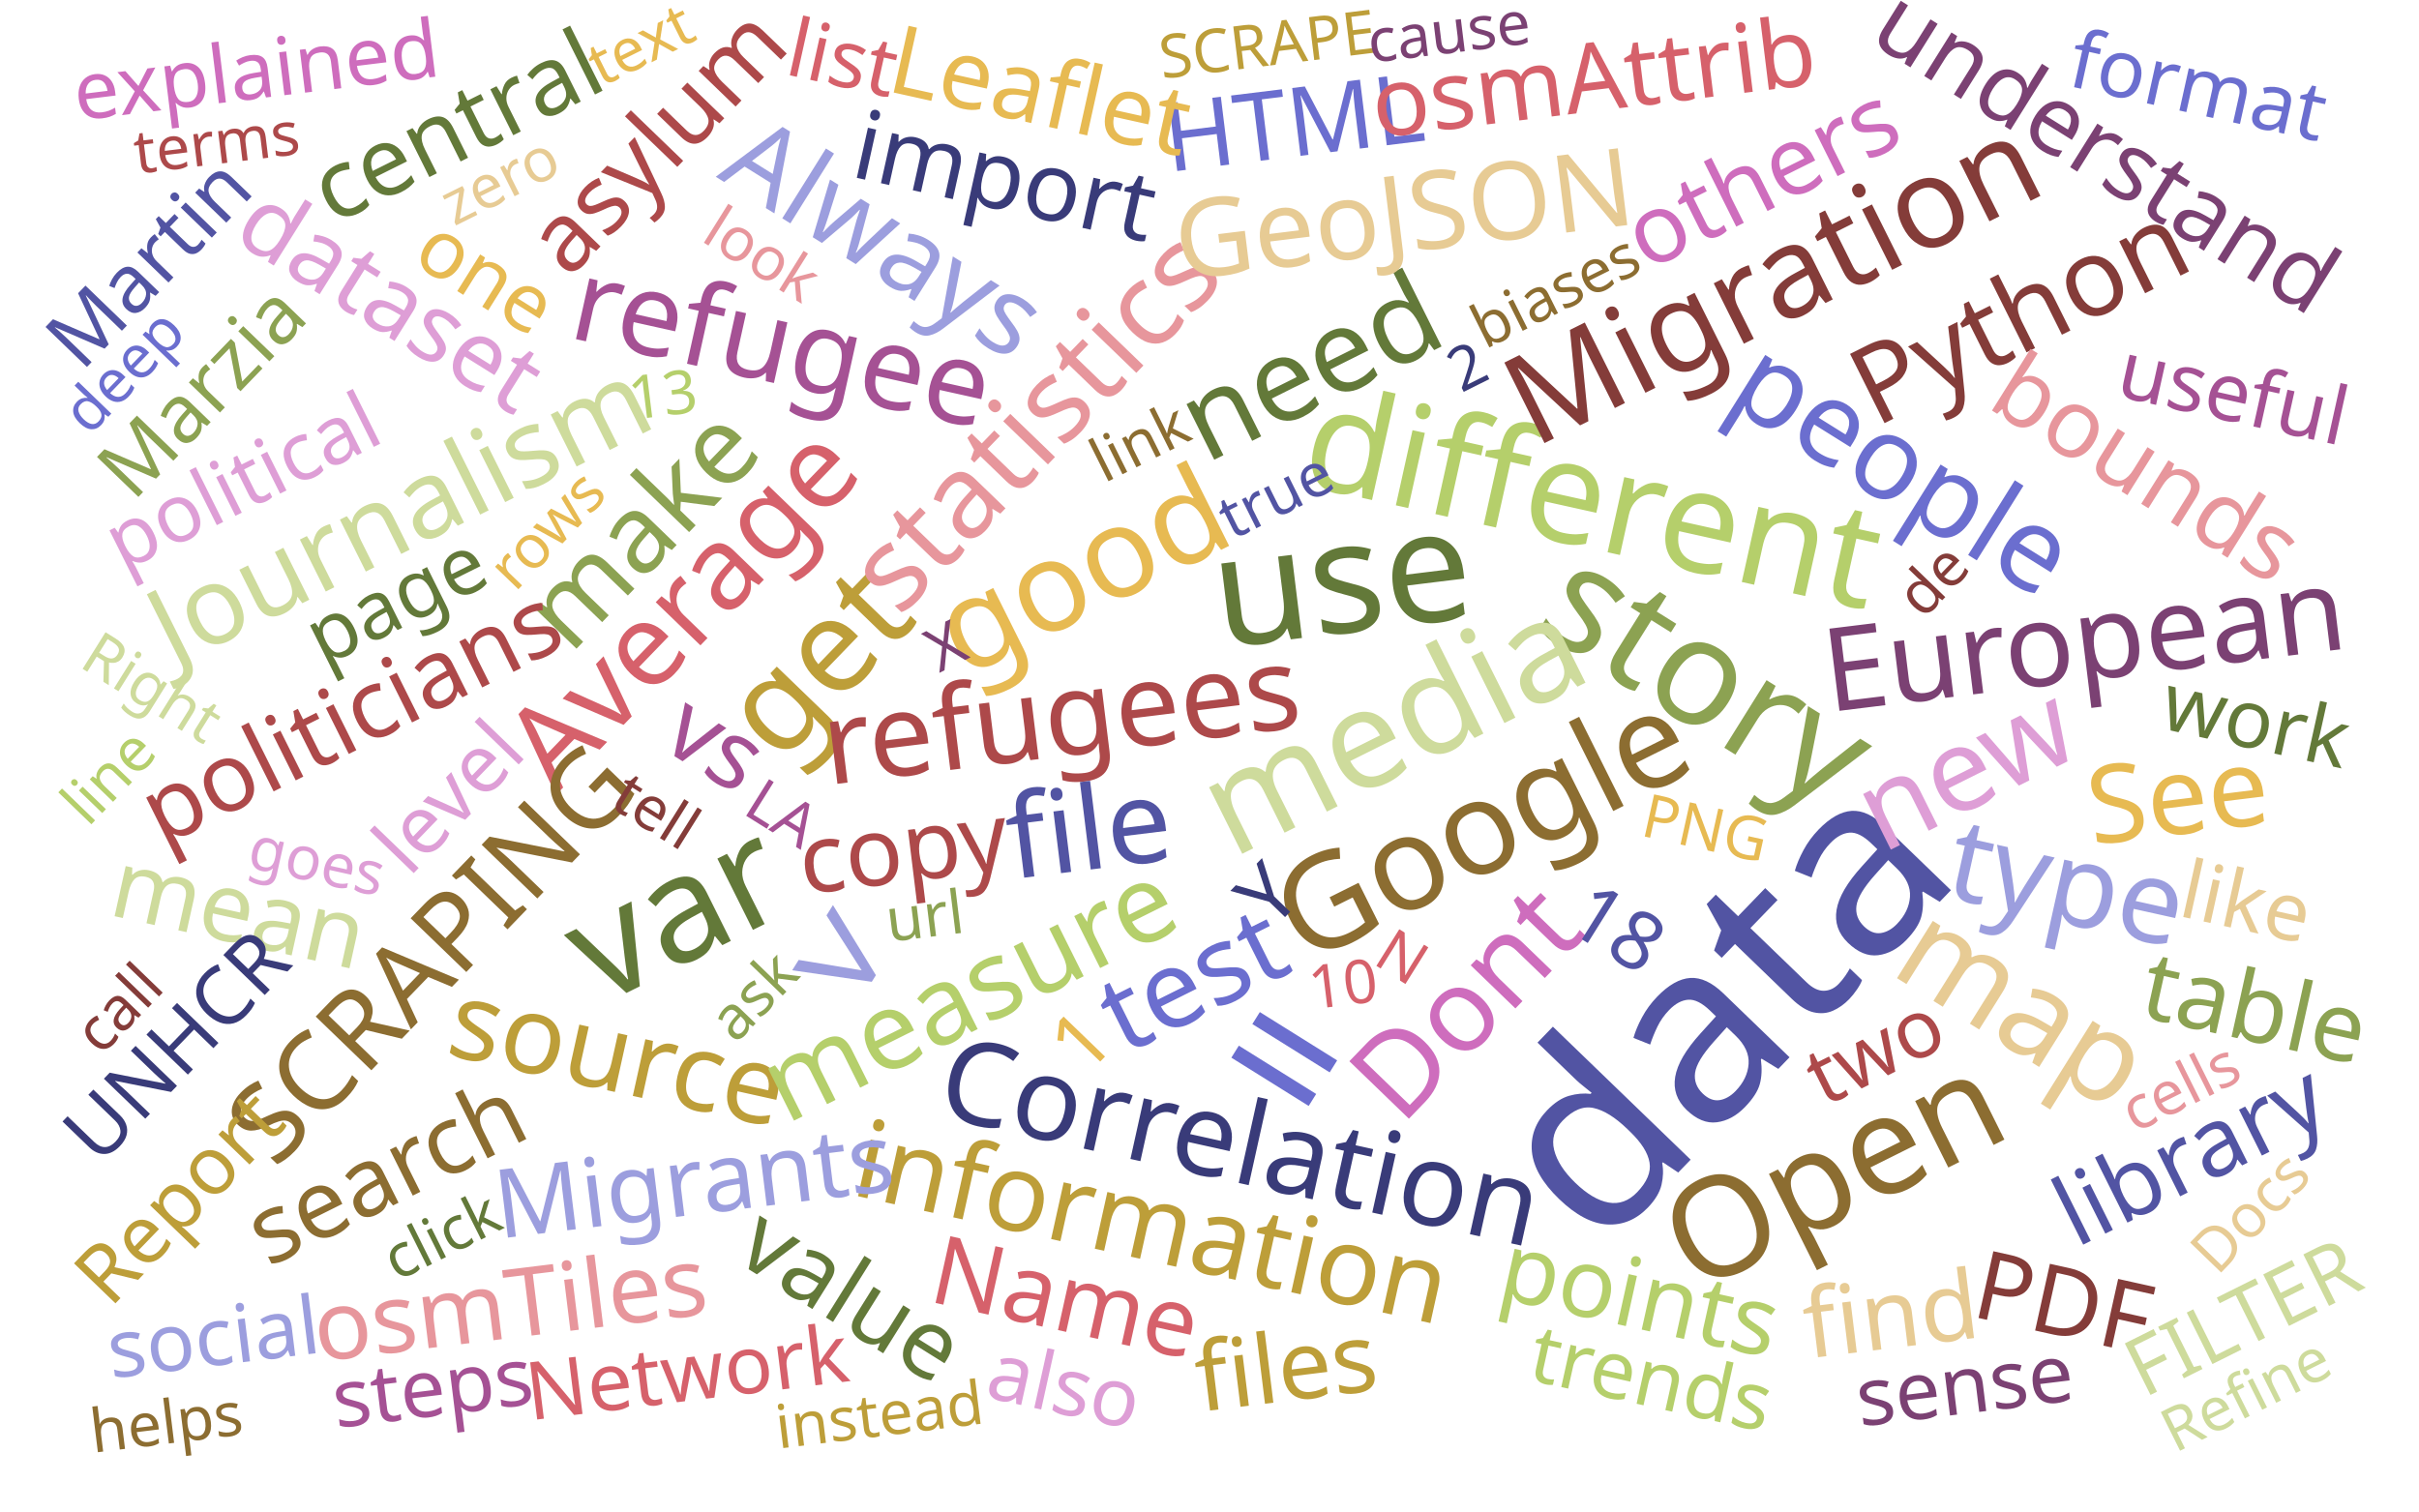
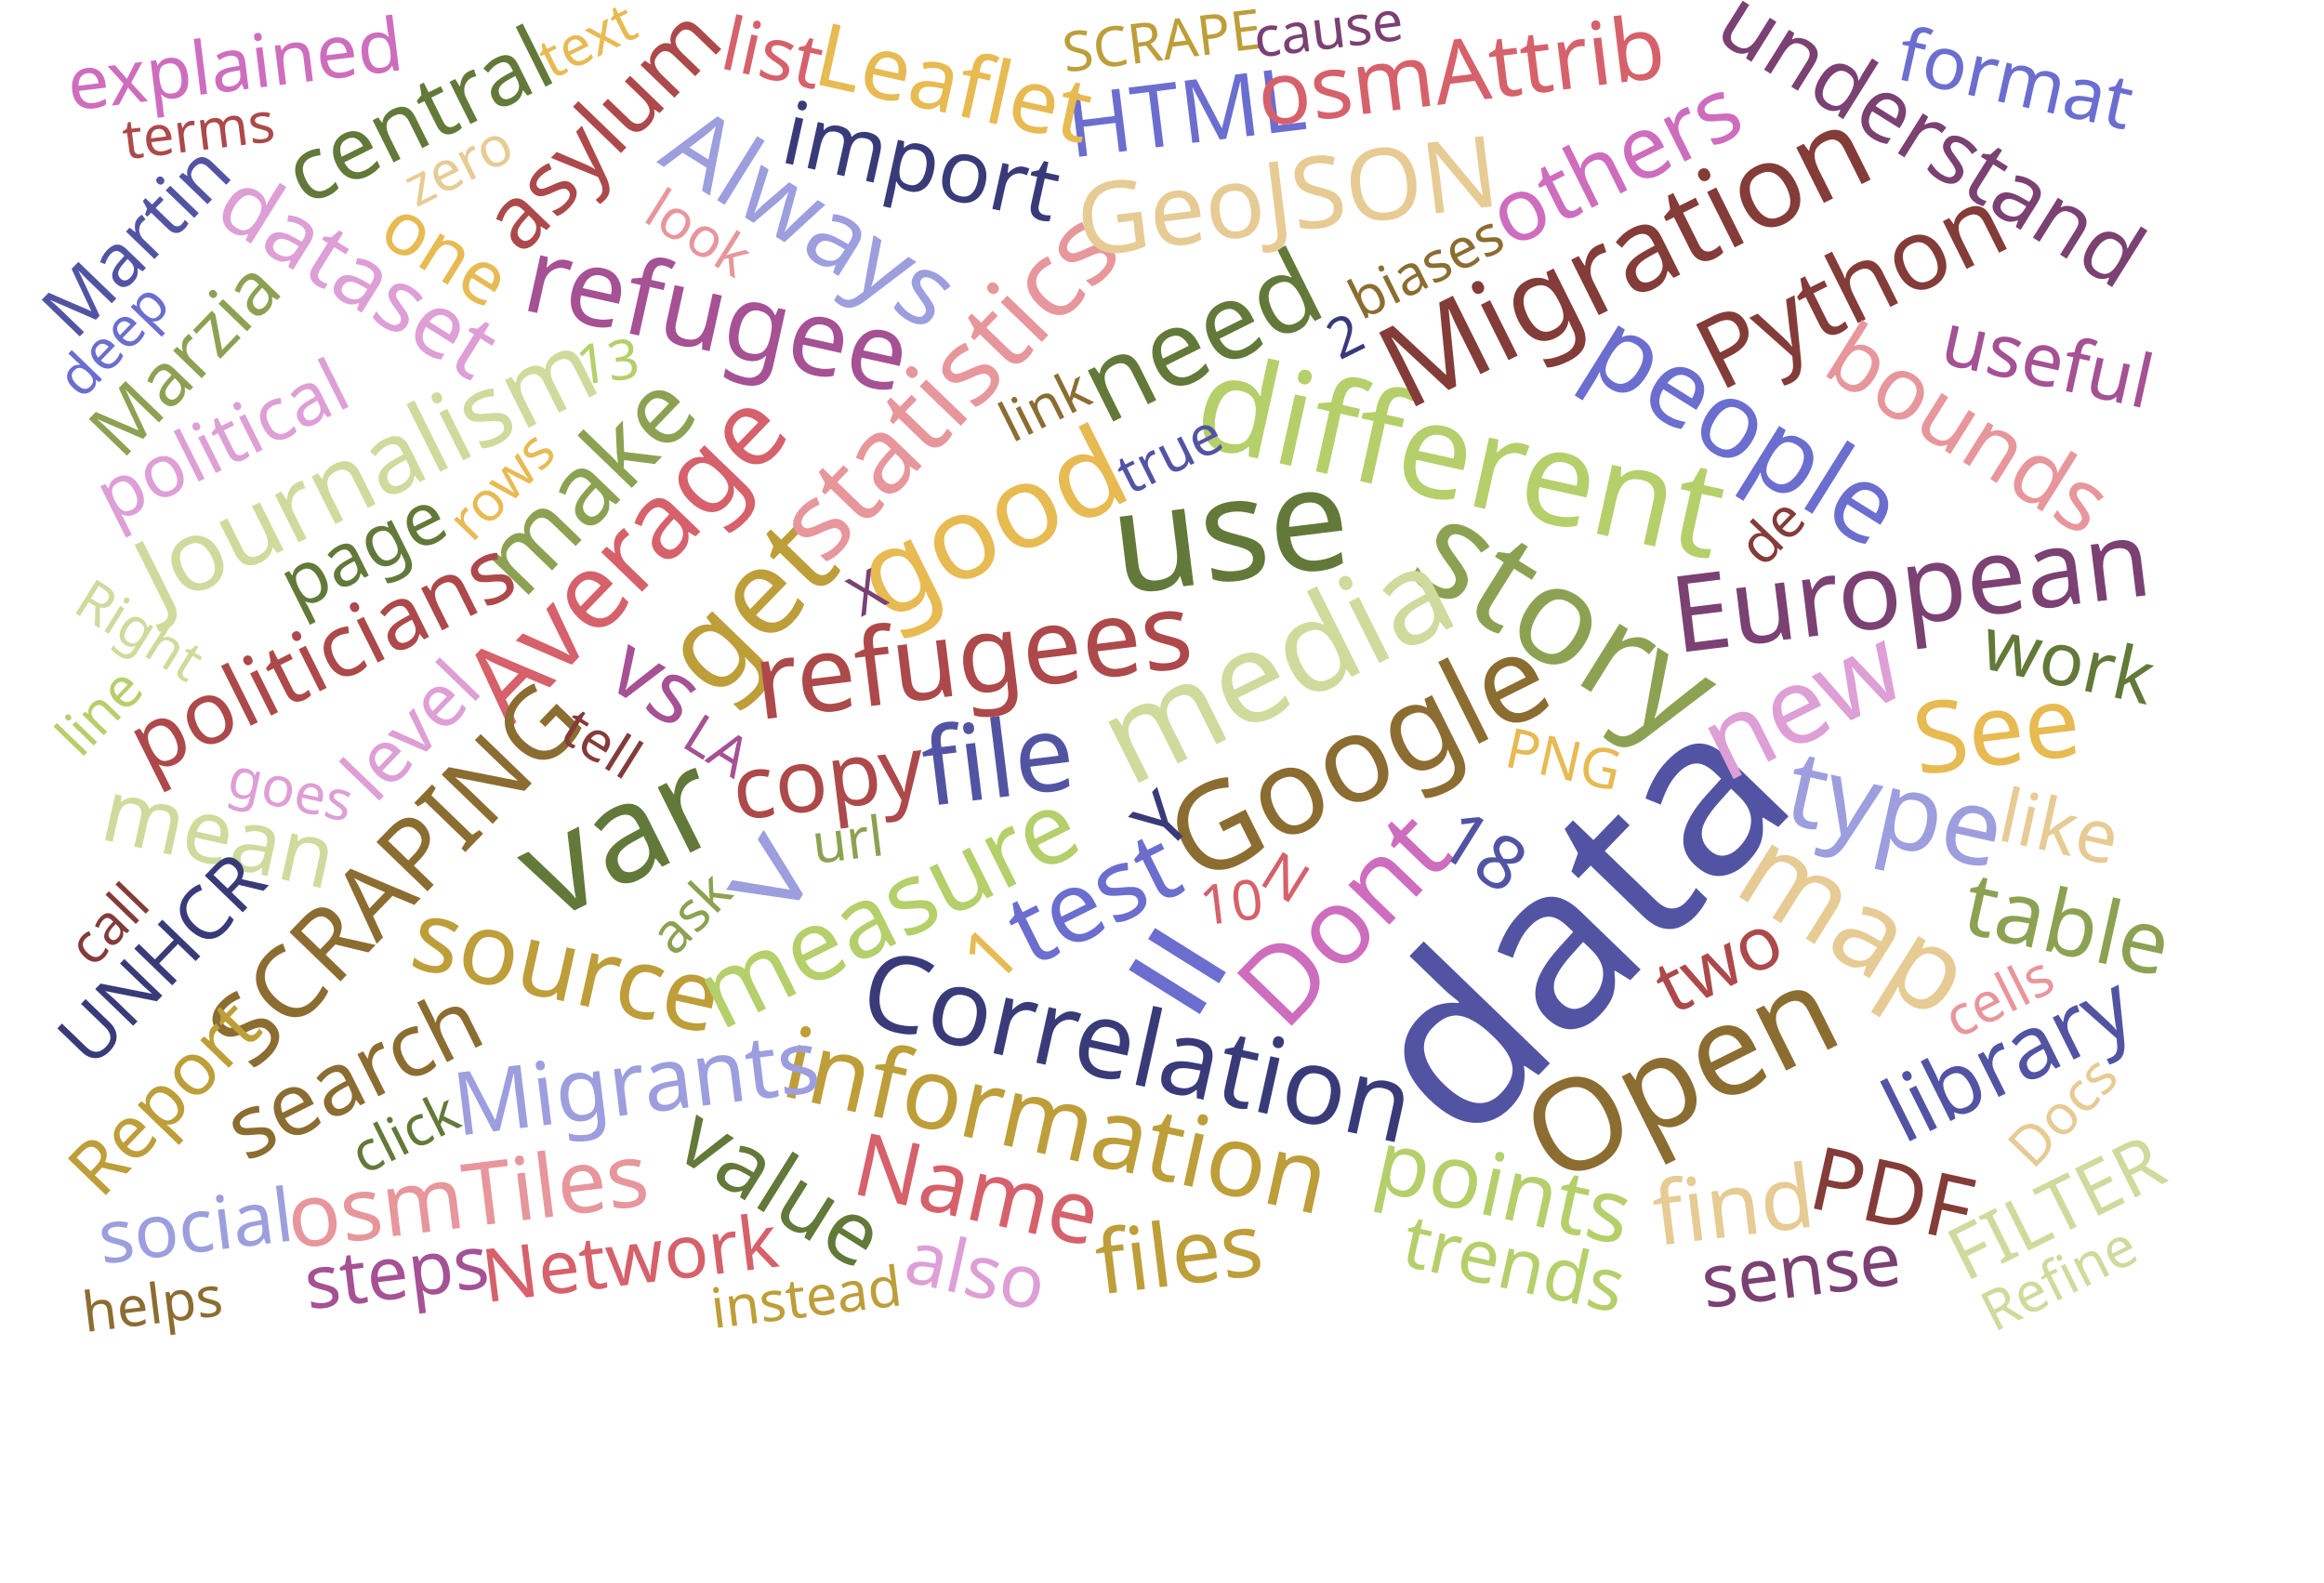
- <svg xmlns="http://www.w3.org/2000/svg" width="960" height="600" version="1.1">
+ <svg xmlns="http://www.w3.org/2000/svg" width="100%" height="100%" version="1.1">
  <g />
  <g transform="translate(480,300)">
    <text text-anchor="middle" transform="translate(227,123)rotate(-46)" style="font-size: 100px; font-family: Impact; fill: rgb(82, 84, 163);">data</text>
    <text text-anchor="middle" transform="translate(-137,-193)rotate(32)" style="font-size: 43px; font-family: Impact; fill: rgb(156, 158, 222);">Always</text>
    <text text-anchor="middle" transform="translate(55,-49)rotate(-7)scale(1,1)" style="font-size: 62px; font-family: Impact; fill: rgb(99, 121, 57);">use</text>
    <text text-anchor="middle" transform="translate(-431,14)rotate(-46)" style="font-size: 24px; font-family: Impact; fill: rgb(181, 207, 107);">line</text>
    <text text-anchor="middle" transform="translate(256,182)rotate(-26.5)" style="font-size: 55px; font-family: Impact; fill: rgb(140, 109, 49);">Open</text>
    <text text-anchor="middle" transform="translate(-238,133)rotate(12.5)" style="font-size: 43px; font-family: Impact; fill: rgb(189, 158, 57);">source</text>
    <text text-anchor="middle" transform="translate(-293,-181)rotate(32)" style="font-size: 32px; font-family: Impact; fill: rgb(231, 186, 82);">one</text>
    <text text-anchor="middle" transform="translate(-42,118)rotate(32)" style="font-size: 94px; font-family: Impact; fill: rgb(99, 121, 57);" />
    <text text-anchor="middle" transform="translate(-120,50)rotate(-7)scale(1,1)" style="font-size: 38px; font-family: Impact; fill: rgb(173, 73, 74);">copy</text>
    <text text-anchor="middle" transform="translate(0,102)rotate(-26.5)" style="font-size: 43px; font-family: Impact; fill: rgb(107, 110, 207);">test</text>
    <text text-anchor="middle" transform="translate(15,144)rotate(32)" style="font-size: 79px; font-family: Impact; fill: rgb(107, 110, 207);">=</text>
    <text text-anchor="middle" transform="translate(-157,99)rotate(32)" style="font-size: 62px; font-family: Impact; fill: rgb(156, 158, 222);">&gt;</text>
    <text text-anchor="middle" transform="translate(-203,80)rotate(-26.5)" style="font-size: 59px; font-family: Impact; fill: rgb(99, 121, 57);">var</text>
    <text text-anchor="middle" transform="translate(187,-14)rotate(32)" style="font-size: 59px; font-family: Impact; fill: rgb(140, 162, 82);">story</text>
    <text text-anchor="middle" transform="translate(148,-83)rotate(12.5)" style="font-size: 57px; font-family: Impact; fill: rgb(181, 207, 107);">different</text>
    <text text-anchor="middle" transform="translate(81,5)rotate(-26.5)" style="font-size: 55px; font-family: Impact; fill: rgb(206, 219, 156);">media</text>
    <text text-anchor="middle" transform="translate(116,44)rotate(-26.5)" style="font-size: 52px; font-family: Impact; fill: rgb(140, 109, 49);">Google</text>
    <text text-anchor="middle" transform="translate(-143,-25)rotate(-46)" style="font-size: 52px; font-family: Impact; fill: rgb(189, 158, 57);">get</text>
    <text text-anchor="middle" transform="translate(-43,-58)rotate(-26.5)" style="font-size: 50px; font-family: Impact; fill: rgb(231, 186, 82);">good</text>
    <text text-anchor="middle" transform="translate(314,114)rotate(32)" style="font-size: 50px; font-family: Impact; fill: rgb(231, 203, 148);">map</text>
    <text text-anchor="middle" transform="translate(231,-173)rotate(-26.5)" style="font-size: 50px; font-family: Impact; fill: rgb(132, 60, 57);">Migration</text>
    <text text-anchor="middle" transform="translate(-57,0)rotate(-7)scale(1,1)" style="font-size: 46px; font-family: Impact; fill: rgb(173, 73, 74);">refugees</text>
    <text text-anchor="middle" transform="translate(-198,-48)rotate(-46)" style="font-size: 46px; font-family: Impact; fill: rgb(214, 97, 107);">Average</text>
    <text text-anchor="middle" transform="translate(-58,-122)rotate(-46)" style="font-size: 46px; font-family: Impact; fill: rgb(231, 150, 156);">statistics</text>
    <text text-anchor="middle" transform="translate(349,-30)rotate(-7)scale(1,1)" style="font-size: 46px; font-family: Impact; fill: rgb(123, 65, 115);">European</text>
    <text text-anchor="middle" transform="translate(-173,-148)rotate(12.5)" style="font-size: 46px; font-family: Impact; fill: rgb(165, 81, 148);">refugee</text>
    <text text-anchor="middle" transform="translate(113,109)rotate(-46)" style="font-size: 46px; font-family: Impact; fill: rgb(206, 109, 189);">Dont</text>
    <text text-anchor="middle" transform="translate(307,19)rotate(-26.5)" style="font-size: 46px; font-family: Impact; fill: rgb(222, 158, 214);">new</text>
    <text text-anchor="middle" transform="translate(9,169)rotate(12.5)" style="font-size: 46px; font-family: Impact; fill: rgb(57, 59, 121);">Correlation</text>
    <text text-anchor="middle" transform="translate(-46,45)rotate(-7)scale(1,1)" style="font-size: 46px; font-family: Impact; fill: rgb(82, 84, 163);">file</text>
    <text text-anchor="middle" transform="translate(267,-101)rotate(32)" style="font-size: 46px; font-family: Impact; fill: rgb(107, 110, 207);">people</text>
    <text text-anchor="middle" transform="translate(337,66)rotate(12.5)" style="font-size: 46px; font-family: Impact; fill: rgb(156, 158, 222);">type</text>
    <text text-anchor="middle" transform="translate(47,-140)rotate(-26.5)" style="font-size: 46px; font-family: Impact; fill: rgb(99, 121, 57);">need</text>
    <text text-anchor="middle" transform="translate(-215,-80)rotate(-46)" style="font-size: 43px; font-family: Impact; fill: rgb(140, 162, 82);">make</text>
    <text text-anchor="middle" transform="translate(-89,107)rotate(-26.5)" style="font-size: 43px; font-family: Impact; fill: rgb(181, 207, 107);">measure</text>
    <text text-anchor="middle" transform="translate(-315,-83)rotate(-26.5)" style="font-size: 43px; font-family: Impact; fill: rgb(206, 219, 156);">Journalism</text>
    <text text-anchor="middle" transform="translate(-298,89)rotate(-46)" style="font-size: 43px; font-family: Impact; fill: rgb(140, 109, 49);">SCRAPING</text>
    <text text-anchor="middle" transform="translate(-26,200)rotate(12.5)" style="font-size: 43px; font-family: Impact; fill: rgb(189, 158, 57);">information</text>
    <text text-anchor="middle" transform="translate(386,31)rotate(-7)scale(1,1)" style="font-size: 43px; font-family: Impact; fill: rgb(231, 186, 82);">See</text>
    <text text-anchor="middle" transform="translate(79,-200)rotate(-7)scale(1,1)" style="font-size: 43px; font-family: Impact; fill: rgb(231, 203, 148);">GeoJSON</text>
    <text text-anchor="middle" transform="translate(328,-162)rotate(-26.5)" style="font-size: 43px; font-family: Impact; fill: rgb(132, 60, 57);">Python</text>
    <text text-anchor="middle" transform="translate(-335,-4)rotate(-26.5)" style="font-size: 38px; font-family: Impact; fill: rgb(173, 73, 74);">politicians</text>
    <text text-anchor="middle" transform="translate(-60,228)rotate(12.5)" style="font-size: 38px; font-family: Impact; fill: rgb(214, 97, 107);">Name</text>
    <text text-anchor="middle" transform="translate(365,-103)rotate(32)" style="font-size: 38px; font-family: Impact; fill: rgb(231, 150, 156);">bounds</text>
    <text text-anchor="middle" transform="translate(-203,6)rotate(32)" style="font-size: 38px; font-family: Impact; fill: rgb(165, 81, 148);">vs</text>
    <text text-anchor="middle" transform="translate(225,-218)rotate(-26.5)" style="font-size: 38px; font-family: Impact; fill: rgb(206, 109, 189);">others</text>
    <text text-anchor="middle" transform="translate(-332,-170)rotate(32)" style="font-size: 38px; font-family: Impact; fill: rgb(222, 158, 214);">dataset</text>
    <text text-anchor="middle" transform="translate(-84,-217)rotate(12.5)" style="font-size: 38px; font-family: Impact; fill: rgb(57, 59, 121);">import</text>
    <text text-anchor="middle" transform="translate(395,170)rotate(-26.5)" style="font-size: 38px; font-family: Impact; fill: rgb(82, 84, 163);">library</text>
    <text text-anchor="middle" transform="translate(35,-238)rotate(-7)scale(1,1)" style="font-size: 38px; font-family: Impact; fill: rgb(107, 110, 207);">HTML</text>
    <text text-anchor="middle" transform="translate(-203,182)rotate(-7)scale(1,1)" style="font-size: 38px; font-family: Impact; fill: rgb(156, 158, 222);">Migrants</text>
    <text text-anchor="middle" transform="translate(-149,225)rotate(32)" style="font-size: 38px; font-family: Impact; fill: rgb(99, 121, 57);">value</text>
    <text text-anchor="middle" transform="translate(412,113)rotate(12.5)" style="font-size: 38px; font-family: Impact; fill: rgb(140, 162, 82);">table</text>
    <text text-anchor="middle" transform="translate(168,227)rotate(12.5)" style="font-size: 38px; font-family: Impact; fill: rgb(181, 207, 107);">points</text>
    <text text-anchor="middle" transform="translate(-388,74)rotate(12.5)" style="font-size: 38px; font-family: Impact; fill: rgb(206, 219, 156);">mean</text>
    <text text-anchor="middle" transform="translate(-321,177)rotate(-26.5)" style="font-size: 38px; font-family: Impact; fill: rgb(140, 109, 49);">search</text>
    <text text-anchor="middle" transform="translate(32,256)rotate(-7)scale(1,1)" style="font-size: 38px; font-family: Impact; fill: rgb(189, 158, 57);">files</text>
    <text text-anchor="middle" transform="translate(-70,-251)rotate(12.5)" style="font-size: 38px; font-family: Impact; fill: rgb(231, 186, 82);">Leaflet</text>
    <text text-anchor="middle" transform="translate(272,235)rotate(-7)scale(1,1)" style="font-size: 38px; font-family: Impact; fill: rgb(231, 203, 148);">find</text>
    <text text-anchor="middle" transform="translate(336,230)rotate(12.5)" style="font-size: 38px; font-family: Impact; fill: rgb(132, 60, 57);">PDF</text>
    <text text-anchor="middle" transform="translate(154,-256)rotate(-7)scale(1,1)" style="font-size: 38px; font-family: Impact; fill: rgb(214, 97, 107);">osmAttrib</text>
    <text text-anchor="middle" transform="translate(404,-133)rotate(12.5)" style="font-size: 32px; font-family: Impact; fill: rgb(165, 81, 148);">useful</text>
    <text text-anchor="middle" transform="translate(-294,24)rotate(-46)" style="font-size: 32px; font-family: Impact; fill: rgb(222, 158, 214);">level</text>
    <text text-anchor="middle" transform="translate(-402,123)rotate(-46)" style="font-size: 32px; font-family: Impact; fill: rgb(57, 59, 121);">UNHCR</text>
    <text text-anchor="middle" transform="translate(156,78)rotate(32)" style="font-size: 32px; font-family: Impact; fill: rgb(82, 84, 163);">18</text>
    <text text-anchor="middle" transform="translate(390,-255)rotate(12.5)" style="font-size: 32px; font-family: Impact; fill: rgb(107, 110, 207);">format</text>
    <text text-anchor="middle" transform="translate(-394,242)rotate(-7)scale(1,1)" style="font-size: 32px; font-family: Impact; fill: rgb(156, 158, 222);">social</text>
    <text text-anchor="middle" transform="translate(-318,-52)rotate(-26.5)" style="font-size: 32px; font-family: Impact; fill: rgb(99, 121, 57);">page</text>
    <text text-anchor="middle" transform="translate(-392,-137)rotate(-46)" style="font-size: 32px; font-family: Impact; fill: rgb(140, 162, 82);">Marzia</text>
    <text text-anchor="middle" transform="translate(-43,121)rotate(-46)" style="font-size: 32px; font-family: Impact; fill: rgb(231, 186, 82);">1</text>
    <text text-anchor="middle" transform="translate(409,69)rotate(12.5)" style="font-size: 32px; font-family: Impact; fill: rgb(231, 203, 148);">like</text>
    <text text-anchor="middle" transform="translate(269,127)rotate(-26.5)" style="font-size: 32px; font-family: Impact; fill: rgb(173, 73, 74);">two</text>
    <text text-anchor="middle" transform="translate(-148,-266)rotate(12.5)" style="font-size: 32px; font-family: Impact; fill: rgb(214, 97, 107);">list</text>
    <text text-anchor="middle" transform="translate(31,63)rotate(-46)" style="font-size: 32px; font-family: Impact; fill: rgb(57, 59, 121);">Y</text>
    <text text-anchor="middle" transform="translate(-175,101)rotate(-46)" style="font-size: 24px; font-family: Impact; fill: rgb(140, 162, 82);">ask</text>
    <text text-anchor="middle" transform="translate(-424,-20)rotate(32)" style="font-size: 24px; font-family: Impact; fill: rgb(206, 219, 156);">Right</text>
    <text text-anchor="middle" transform="translate(195,37)rotate(12.5)" style="font-size: 24px; font-family: Impact; fill: rgb(231, 186, 82);">PNG</text>
    <text text-anchor="middle" transform="translate(419,187)rotate(-46)" style="font-size: 24px; font-family: Impact; fill: rgb(231, 203, 148);">Docs</text>
    <text text-anchor="middle" transform="translate(-224,29)rotate(32)" style="font-size: 24px; font-family: Impact; fill: rgb(132, 60, 57);">tell</text>
    <text text-anchor="middle" transform="translate(54,99)rotate(-7)scale(1,1)" style="font-size: 24px; font-family: Impact; fill: rgb(214, 97, 107);">10</text>
    <text text-anchor="middle" transform="translate(389,139)rotate(-26.5)" style="font-size: 24px; font-family: Impact; fill: rgb(231, 150, 156);">cells</text>
    <text text-anchor="middle" transform="translate(-356,50)rotate(12.5)" style="font-size: 24px; font-family: Impact; fill: rgb(222, 158, 214);">goes</text>
    <text text-anchor="middle" transform="translate(106,-147)rotate(-26.5)" style="font-size: 24px; font-family: Impact; fill: rgb(57, 59, 121);">2</text>
    <text text-anchor="middle" transform="translate(30,-96)rotate(-26.5)" style="font-size: 24px; font-family: Impact; fill: rgb(82, 84, 163);">true</text>
    <text text-anchor="middle" transform="translate(-112,72)rotate(-7)scale(1,1)" style="font-size: 24px; font-family: Impact; fill: rgb(140, 162, 82);">url</text>
    <text text-anchor="middle" transform="translate(-216,-135)rotate(-7)scale(1,1)" style="font-size: 24px; font-family: Impact; fill: rgb(181, 207, 107);">13</text>
    <text text-anchor="middle" transform="translate(-24,-117)rotate(-26.5)" style="font-size: 24px; font-family: Impact; fill: rgb(140, 109, 49);">link</text>
    <text text-anchor="middle" transform="translate(293,-64)rotate(-46)" style="font-size: 24px; font-family: Impact; fill: rgb(132, 60, 57);">de</text>
    <text text-anchor="middle" transform="translate(72,87)rotate(32)" style="font-size: 24px; font-family: Impact; fill: rgb(214, 97, 107);">N</text>
    <text text-anchor="middle" transform="translate(-101,-36)rotate(-26.5)" style="font-size: 24px; font-family: Impact; fill: rgb(123, 65, 115);">X</text>
    <text text-anchor="middle" transform="translate(-174,30)rotate(32)" style="font-size: 24px; font-family: Impact; fill: rgb(165, 81, 148);">LA</text>
    <text text-anchor="middle" transform="translate(-278,-221)rotate(-26.5)" style="font-size: 24px; font-family: Impact; fill: rgb(231, 203, 148);">zero</text>
    <text text-anchor="middle" transform="translate(-206,256)rotate(-7)scale(1,1)" style="font-size: 32px; font-family: Impact; fill: rgb(214, 97, 107);">Network</text>
    <text text-anchor="middle" transform="translate(-276,231)rotate(-7)scale(1,1)" style="font-size: 38px; font-family: Impact; fill: rgb(231, 150, 156);">osmTiles</text>
    <text text-anchor="middle" transform="translate(-377,-261)rotate(-7)scale(1,1)" style="font-size: 32px; font-family: Impact; fill: rgb(206, 109, 189);">explained</text>
    <text text-anchor="middle" transform="translate(-60,261)rotate(12.5)" style="font-size: 32px; font-family: Impact; fill: rgb(222, 158, 214);">also</text>
    <text text-anchor="middle" transform="translate(-222,-275)rotate(-26.5)" style="font-size: 24px; font-family: Impact; fill: rgb(231, 186, 82);">text</text>
    <text text-anchor="middle" transform="translate(-210,-235)rotate(-46)" style="font-size: 38px; font-family: Impact; fill: rgb(173, 73, 74);">asylum</text>
    <text text-anchor="middle" transform="translate(173,258)rotate(12.5)" style="font-size: 32px; font-family: Impact; fill: rgb(181, 207, 107);">trends</text>
    <text text-anchor="middle" transform="translate(415,233)rotate(-26.5)" style="font-size: 32px; font-family: Impact; fill: rgb(206, 219, 156);">FILTER</text>
    <text text-anchor="middle" transform="translate(24,-274)rotate(-7)scale(1,1)" style="font-size: 24px; font-family: Impact; fill: rgb(189, 158, 57);">SCRAPE</text>
    <text text-anchor="middle" transform="translate(349,-229)rotate(32)" style="font-size: 38px; font-family: Impact; fill: rgb(123, 65, 115);">understand</text>
    <text text-anchor="middle" transform="translate(-307,262)rotate(-7)scale(1,1)" style="font-size: 32px; font-family: Impact; fill: rgb(165, 81, 148);">steps</text>
    <text text-anchor="middle" transform="translate(96,-279)rotate(-7)scale(1,1)" style="font-size: 24px; font-family: Impact; fill: rgb(123, 65, 115);">cause</text>
    <text text-anchor="middle" transform="translate(-425,-147)rotate(-46)" style="font-size: 24px; font-family: Impact; fill: rgb(107, 110, 207);">deep</text>
    <text text-anchor="middle" transform="translate(-257,-84)rotate(-46)" style="font-size: 24px; font-family: Impact; fill: rgb(231, 186, 82);">rows</text>
    <text text-anchor="middle" transform="translate(-427,106)rotate(-46)" style="font-size: 24px; font-family: Impact; fill: rgb(132, 60, 57);">call</text>
    <text text-anchor="middle" transform="translate(-293,-238)rotate(-26.5)" style="font-size: 38px; font-family: Impact; fill: rgb(99, 121, 57);">central</text>
    <text text-anchor="middle" transform="translate(-379,-99)rotate(-26.5)" style="font-size: 32px; font-family: Impact; fill: rgb(222, 158, 214);">political</text>
    <text text-anchor="middle" transform="translate(-413,-188)rotate(-46)" style="font-size: 32px; font-family: Impact; fill: rgb(82, 84, 163);">Martin</text>
    <text text-anchor="middle" transform="translate(-401,183)rotate(-46)" style="font-size: 32px; font-family: Impact; fill: rgb(189, 158, 57);">Report</text>
    <text text-anchor="middle" transform="translate(301,261)rotate(-7)" style="font-size: 32px; font-family: Impact; fill: rgb(123, 65, 115);">sense</text>
    <text text-anchor="middle" transform="translate(413,-3)rotate(12.5)" style="font-size: 32px; font-family: Impact; fill: rgb(99, 121, 57);">work</text>
    <text text-anchor="middle" transform="translate(141,-177)rotate(-26.5)" style="font-size: 24px; font-family: Impact; fill: rgb(140, 109, 49);">biases</text>
    <text text-anchor="middle" transform="translate(415,261)rotate(-26.5)" style="font-size: 24px; font-family: Impact; fill: rgb(206, 219, 156);">Refine</text>
    <text text-anchor="middle" transform="translate(-130,270)rotate(-7)" style="font-size: 24px; font-family: Impact; fill: rgb(189, 158, 57);">instead</text>
    <text text-anchor="middle" transform="translate(-413,273)rotate(-7)" style="font-size: 24px; font-family: Impact; fill: rgb(140, 109, 49);">helps</text>
    <text text-anchor="middle" transform="translate(-393,-235)rotate(-7)" style="font-size: 24px; font-family: Impact; fill: rgb(173, 73, 74);">terms</text>
    <text text-anchor="middle" transform="translate(-182,-192)rotate(32)" style="font-size: 24px; font-family: Impact; fill: rgb(231, 150, 156);">look</text>
    <text text-anchor="middle" transform="translate(-301,198)rotate(-26.5)" style="font-size: 24px; font-family: Impact; fill: rgb(99, 121, 57);">click</text>
  </g>
</svg>
